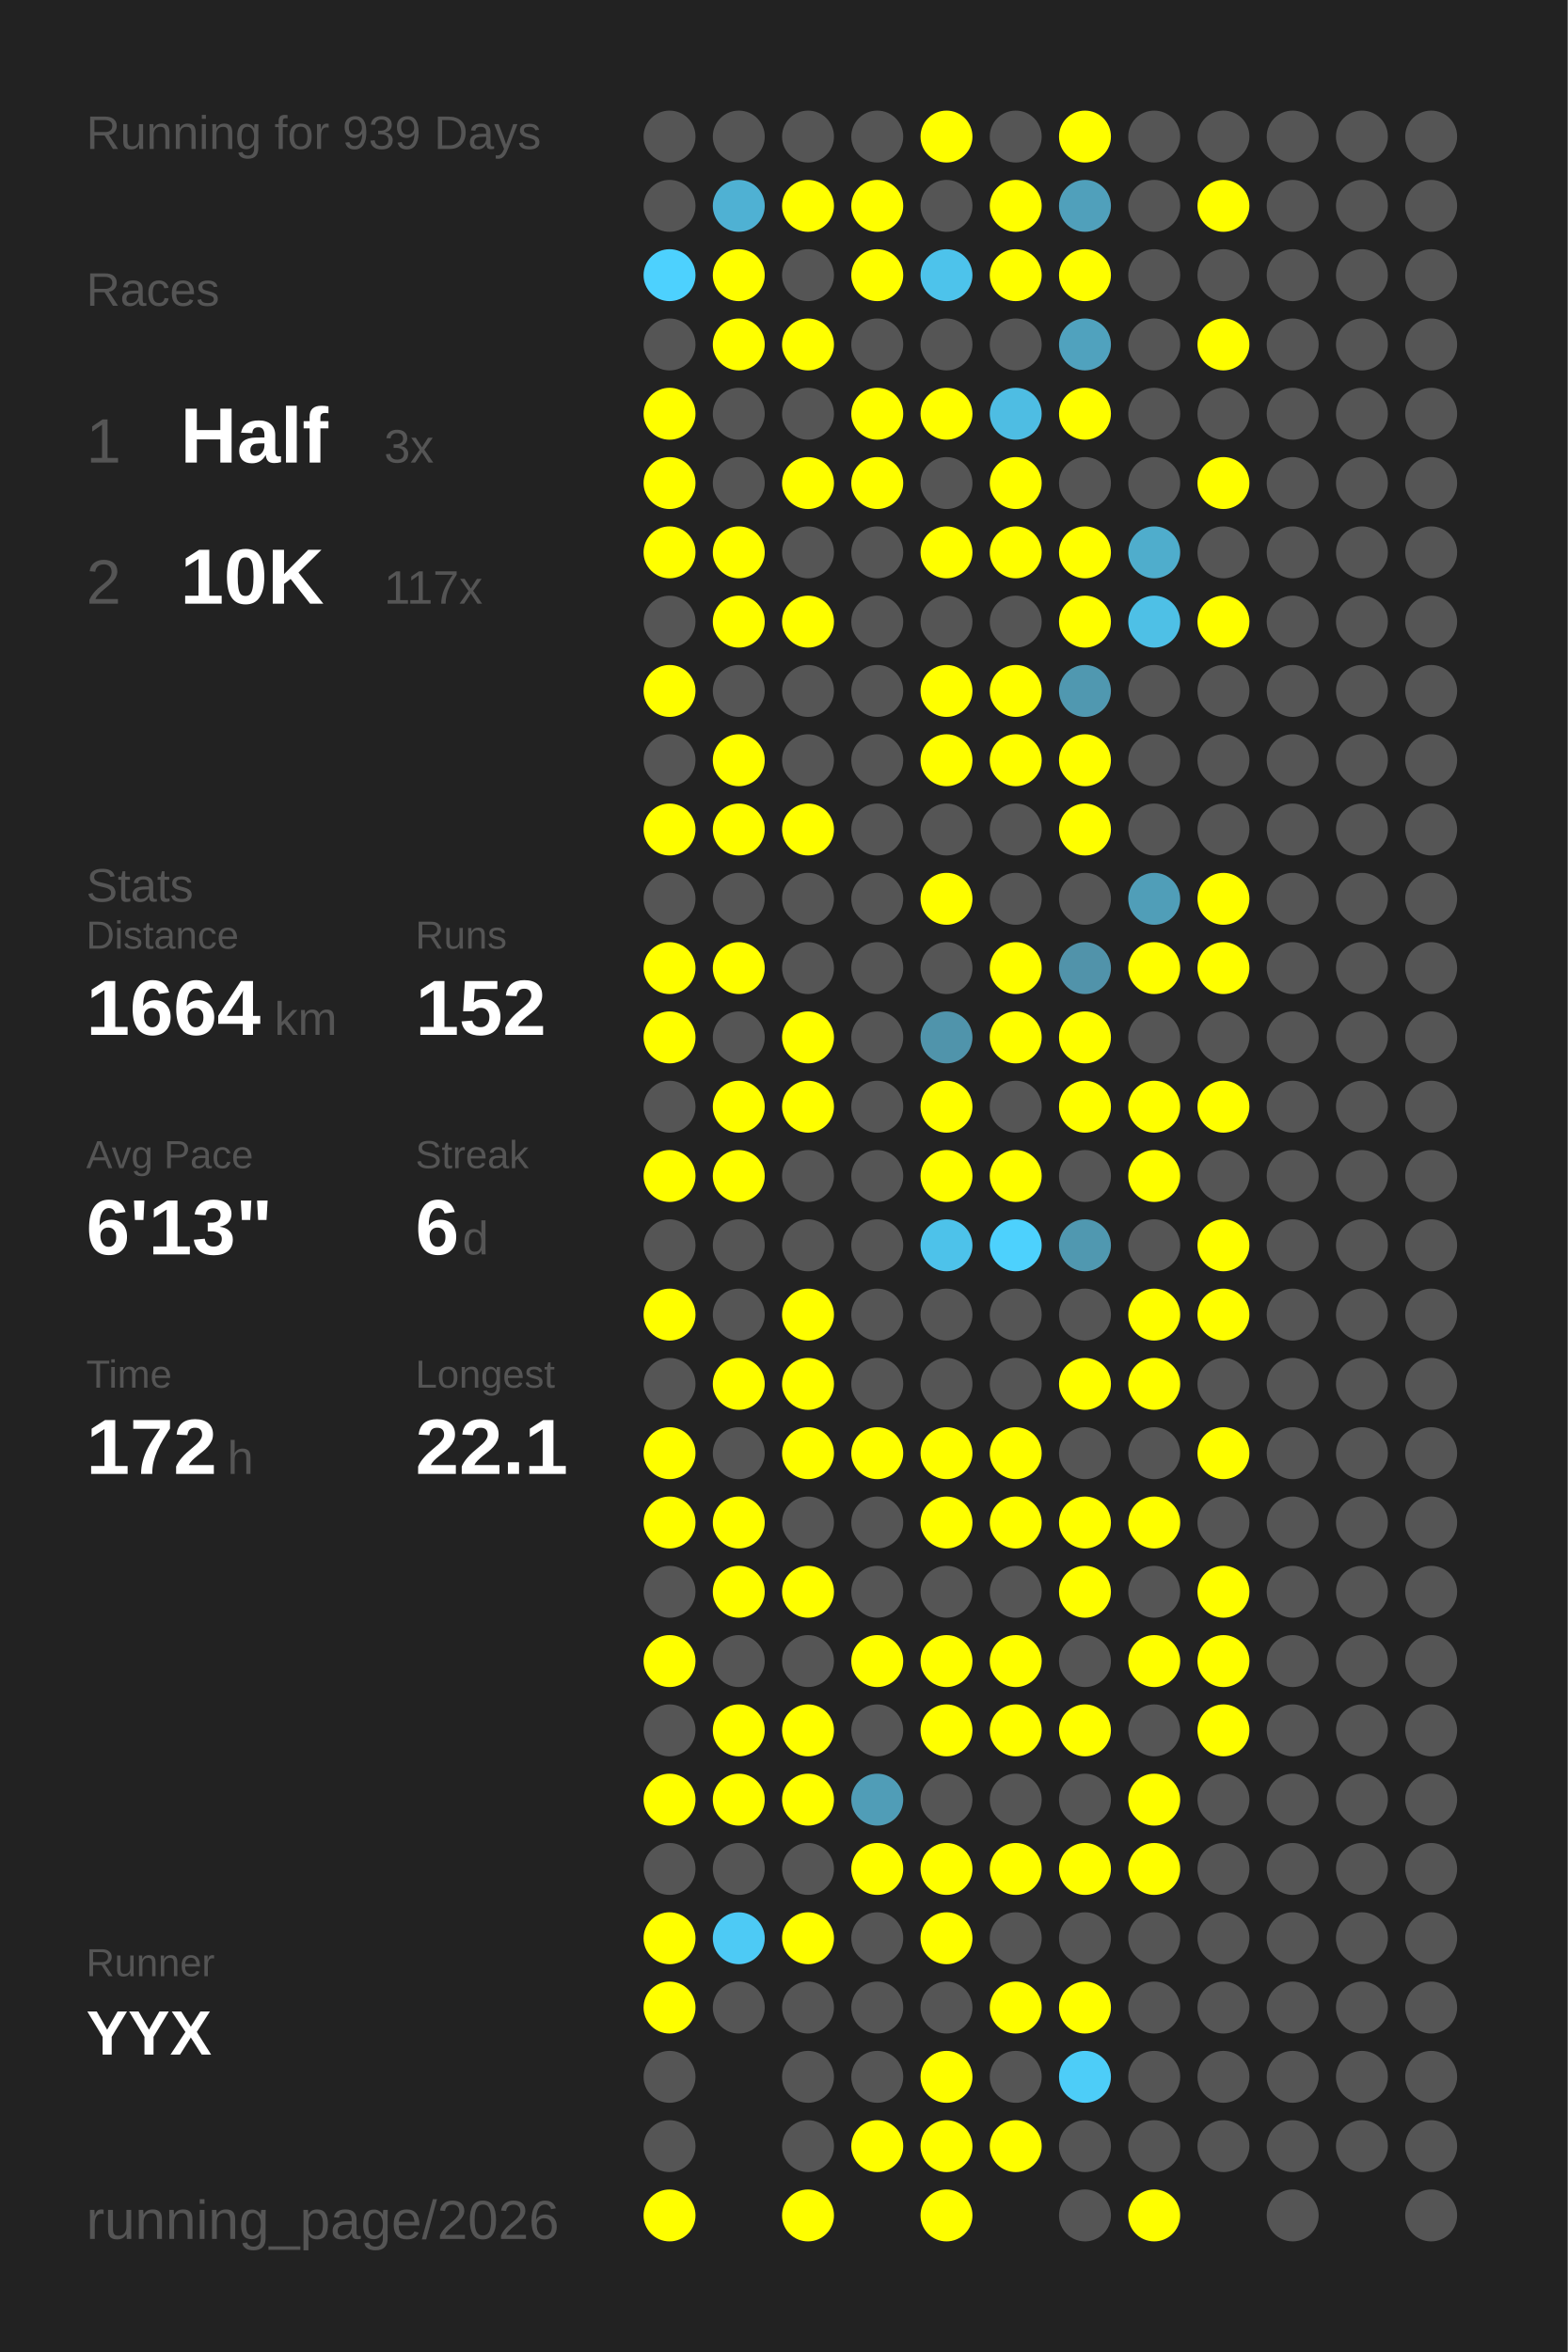
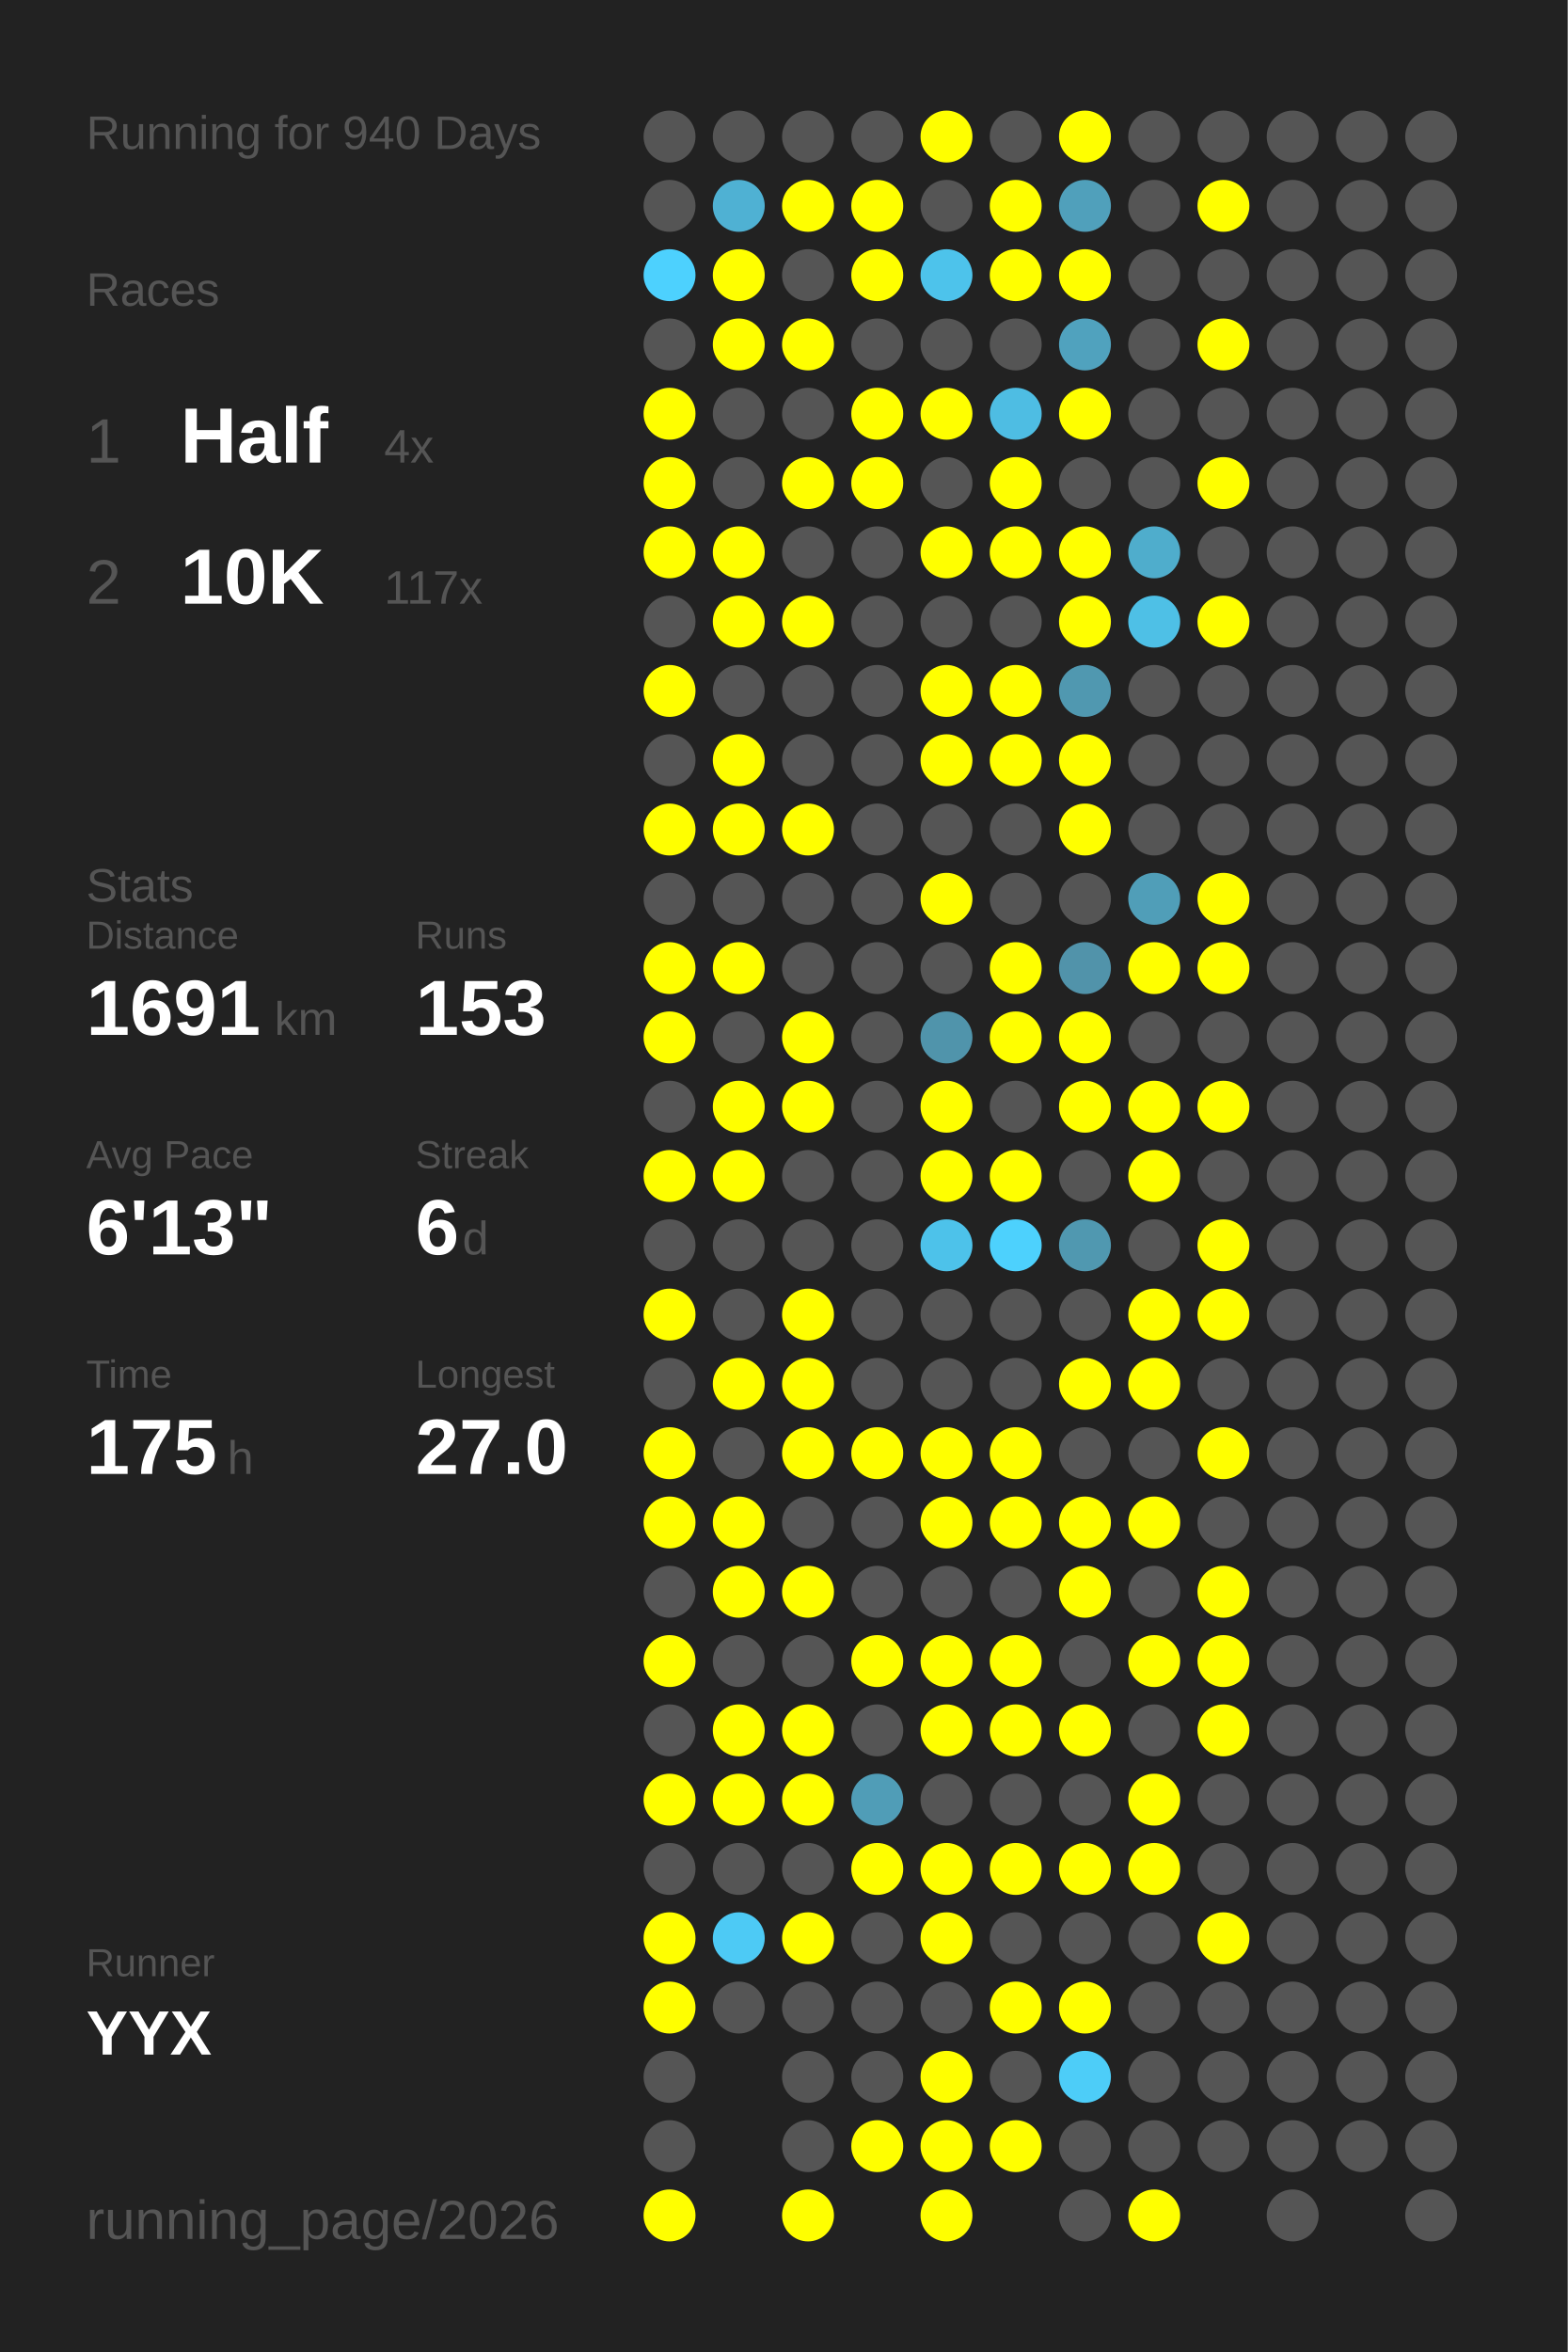
<svg xmlns="http://www.w3.org/2000/svg" baseProfile="full" height="300mm" version="1.1" viewBox="0,0,200,300" width="200mm">
  <defs />
  <rect fill="#222222" height="300" width="200" x="0" y="0" />
-   <text fill="#555555" style="font-size:6px; font-family:Arial;" x="11" y="19">Running for 939 Days</text>
+   <text fill="#555555" style="font-size:6px; font-family:Arial;" x="11" y="19">Running for 940 Days</text>
  <text fill="#555555" style="font-size:6px; font-family:Arial;" x="11" y="39">Races</text>
  <text fill="#555555" style="font-size:8px; font-family:Arial;" x="11" y="59">1</text>
  <text fill="#FFFFFF" style="font-size:10px; font-family:Arial; font-weight:bold;" x="23" y="59">Half</text>
-   <text fill="#555555" style="font-size:6px; font-family:Arial;" x="49" y="59">3x</text>
+   <text fill="#555555" style="font-size:6px; font-family:Arial;" x="49" y="59">4x</text>
  <text fill="#555555" style="font-size:8px; font-family:Arial;" x="11" y="77">2</text>
  <text fill="#FFFFFF" style="font-size:10px; font-family:Arial; font-weight:bold;" x="23" y="77">10K</text>
  <text fill="#555555" style="font-size:6px; font-family:Arial;" x="49" y="77">117x</text>
  <text fill="#555555" style="font-size:6px; font-family:Arial;" x="11" y="115">Stats</text>
  <text fill="#555555" style="font-size:5px; font-family:Arial;" x="11" y="121">Distance</text>
-   <text fill="#FFFFFF" style="font-size:10px; font-family:Arial; font-weight:bold;" x="11" y="132">1664</text>
+   <text fill="#FFFFFF" style="font-size:10px; font-family:Arial; font-weight:bold;" x="11" y="132">1691</text>
  <text fill="#555555" style="font-size:6px; font-family:Arial;" x="35" y="132">km</text>
  <text fill="#555555" style="font-size:5px; font-family:Arial;" x="53" y="121">Runs</text>
-   <text fill="#FFFFFF" style="font-size:10px; font-family:Arial; font-weight:bold;" x="53" y="132">152</text>
+   <text fill="#FFFFFF" style="font-size:10px; font-family:Arial; font-weight:bold;" x="53" y="132">153</text>
  <text fill="#555555" style="font-size:5px; font-family:Arial;" x="11" y="149">Avg Pace</text>
  <text fill="#FFFFFF" style="font-size:10px; font-family:Arial; font-weight:bold;" x="11" y="160">6'13"</text>
  <text fill="#555555" style="font-size:5px; font-family:Arial;" x="53" y="149">Streak</text>
  <text fill="#FFFFFF" style="font-size:10px; font-family:Arial; font-weight:bold;" x="53" y="160">6</text>
  <text fill="#555555" style="font-size:6px; font-family:Arial;" x="59" y="160">d</text>
  <text fill="#555555" style="font-size:5px; font-family:Arial;" x="11" y="177">Time</text>
-   <text fill="#FFFFFF" style="font-size:10px; font-family:Arial; font-weight:bold;" x="11" y="188">172</text>
+   <text fill="#FFFFFF" style="font-size:10px; font-family:Arial; font-weight:bold;" x="11" y="188">175</text>
  <text fill="#555555" style="font-size:6px; font-family:Arial;" x="29" y="188">h</text>
  <text fill="#555555" style="font-size:5px; font-family:Arial;" x="53" y="177">Longest</text>
-   <text fill="#FFFFFF" style="font-size:10px; font-family:Arial; font-weight:bold;" x="53" y="188">22.1</text>
+   <text fill="#FFFFFF" style="font-size:10px; font-family:Arial; font-weight:bold;" x="53" y="188">27.0</text>
  <text fill="#555555" style="font-size:5px; font-family:Arial;" x="11" y="252.065">Runner</text>
  <text fill="#FFFFFF" style="font-size:8px; font-family:Arial; font-weight:bold;" x="11" y="262.065">YYX</text>
  <text fill="#555555" style="font-size:7px; font-family:Arial;" x="11" y="285.581">running_page/2026</text>
  <circle cx="85.417" cy="17.419" fill="#555555" r="3.312" />
  <circle cx="85.417" cy="26.258" fill="#555555" r="3.312" />
  <circle cx="85.417" cy="35.097" fill="#4dd1fe" r="3.312" />
  <circle cx="85.417" cy="43.935" fill="#555555" r="3.312" />
  <circle cx="85.417" cy="52.774" fill="#FFFF00" r="3.312" />
  <circle cx="85.417" cy="61.613" fill="#FFFF00" r="3.312" />
  <circle cx="85.417" cy="70.452" fill="#FFFF00" r="3.312" />
  <circle cx="85.417" cy="79.29" fill="#555555" r="3.312" />
  <circle cx="85.417" cy="88.129" fill="#FFFF00" r="3.312" />
  <circle cx="85.417" cy="96.968" fill="#555555" r="3.312" />
  <circle cx="85.417" cy="105.806" fill="#FFFF00" r="3.312" />
  <circle cx="85.417" cy="114.645" fill="#555555" r="3.312" />
  <circle cx="85.417" cy="123.484" fill="#FFFF00" r="3.312" />
  <circle cx="85.417" cy="132.323" fill="#FFFF00" r="3.312" />
  <circle cx="85.417" cy="141.161" fill="#555555" r="3.312" />
  <circle cx="85.417" cy="150" fill="#FFFF00" r="3.312" />
  <circle cx="85.417" cy="158.839" fill="#555555" r="3.312" />
  <circle cx="85.417" cy="167.677" fill="#FFFF00" r="3.312" />
  <circle cx="85.417" cy="176.516" fill="#555555" r="3.312" />
  <circle cx="85.417" cy="185.355" fill="#FFFF00" r="3.312" />
  <circle cx="85.417" cy="194.194" fill="#FFFF00" r="3.312" />
  <circle cx="85.417" cy="203.032" fill="#555555" r="3.312" />
  <circle cx="85.417" cy="211.871" fill="#FFFF00" r="3.312" />
  <circle cx="85.417" cy="220.71" fill="#555555" r="3.312" />
  <circle cx="85.417" cy="229.548" fill="#FFFF00" r="3.312" />
  <circle cx="85.417" cy="238.387" fill="#555555" r="3.312" />
  <circle cx="85.417" cy="247.226" fill="#FFFF00" r="3.312" />
  <circle cx="85.417" cy="256.065" fill="#FFFF00" r="3.312" />
  <circle cx="85.417" cy="264.903" fill="#555555" r="3.312" />
  <circle cx="85.417" cy="273.742" fill="#555555" r="3.312" />
  <circle cx="85.417" cy="282.581" fill="#FFFF00" r="3.312" />
  <circle cx="94.25" cy="17.419" fill="#555555" r="3.312" />
  <circle cx="94.25" cy="26.258" fill="#4fb1d3" r="3.312" />
  <circle cx="94.25" cy="35.097" fill="#FFFF00" r="3.312" />
  <circle cx="94.25" cy="43.935" fill="#FFFF00" r="3.312" />
  <circle cx="94.25" cy="52.774" fill="#555555" r="3.312" />
  <circle cx="94.25" cy="61.613" fill="#555555" r="3.312" />
  <circle cx="94.25" cy="70.452" fill="#FFFF00" r="3.312" />
  <circle cx="94.25" cy="79.29" fill="#FFFF00" r="3.312" />
  <circle cx="94.25" cy="88.129" fill="#555555" r="3.312" />
  <circle cx="94.25" cy="96.968" fill="#FFFF00" r="3.312" />
  <circle cx="94.25" cy="105.806" fill="#FFFF00" r="3.312" />
  <circle cx="94.25" cy="114.645" fill="#555555" r="3.312" />
  <circle cx="94.25" cy="123.484" fill="#FFFF00" r="3.312" />
  <circle cx="94.25" cy="132.323" fill="#555555" r="3.312" />
  <circle cx="94.25" cy="141.161" fill="#FFFF00" r="3.312" />
  <circle cx="94.25" cy="150" fill="#FFFF00" r="3.312" />
  <circle cx="94.25" cy="158.839" fill="#555555" r="3.312" />
  <circle cx="94.25" cy="167.677" fill="#555555" r="3.312" />
  <circle cx="94.25" cy="176.516" fill="#FFFF00" r="3.312" />
  <circle cx="94.25" cy="185.355" fill="#555555" r="3.312" />
  <circle cx="94.25" cy="194.194" fill="#FFFF00" r="3.312" />
  <circle cx="94.25" cy="203.032" fill="#FFFF00" r="3.312" />
  <circle cx="94.25" cy="211.871" fill="#555555" r="3.312" />
  <circle cx="94.25" cy="220.71" fill="#FFFF00" r="3.312" />
  <circle cx="94.25" cy="229.548" fill="#FFFF00" r="3.312" />
  <circle cx="94.25" cy="238.387" fill="#555555" r="3.312" />
  <circle cx="94.25" cy="247.226" fill="#4dcaf5" r="3.312" />
  <circle cx="94.25" cy="256.065" fill="#555555" r="3.312" />
  <circle cx="103.083" cy="17.419" fill="#555555" r="3.312" />
  <circle cx="103.083" cy="26.258" fill="#FFFF00" r="3.312" />
  <circle cx="103.083" cy="35.097" fill="#555555" r="3.312" />
  <circle cx="103.083" cy="43.935" fill="#FFFF00" r="3.312" />
  <circle cx="103.083" cy="52.774" fill="#555555" r="3.312" />
  <circle cx="103.083" cy="61.613" fill="#FFFF00" r="3.312" />
  <circle cx="103.083" cy="70.452" fill="#555555" r="3.312" />
  <circle cx="103.083" cy="79.29" fill="#FFFF00" r="3.312" />
  <circle cx="103.083" cy="88.129" fill="#555555" r="3.312" />
  <circle cx="103.083" cy="96.968" fill="#555555" r="3.312" />
  <circle cx="103.083" cy="105.806" fill="#FFFF00" r="3.312" />
  <circle cx="103.083" cy="114.645" fill="#555555" r="3.312" />
  <circle cx="103.083" cy="123.484" fill="#555555" r="3.312" />
  <circle cx="103.083" cy="132.323" fill="#FFFF00" r="3.312" />
  <circle cx="103.083" cy="141.161" fill="#FFFF00" r="3.312" />
  <circle cx="103.083" cy="150" fill="#555555" r="3.312" />
  <circle cx="103.083" cy="158.839" fill="#555555" r="3.312" />
  <circle cx="103.083" cy="167.677" fill="#FFFF00" r="3.312" />
  <circle cx="103.083" cy="176.516" fill="#FFFF00" r="3.312" />
  <circle cx="103.083" cy="185.355" fill="#FFFF00" r="3.312" />
  <circle cx="103.083" cy="194.194" fill="#555555" r="3.312" />
  <circle cx="103.083" cy="203.032" fill="#FFFF00" r="3.312" />
  <circle cx="103.083" cy="211.871" fill="#555555" r="3.312" />
  <circle cx="103.083" cy="220.71" fill="#FFFF00" r="3.312" />
  <circle cx="103.083" cy="229.548" fill="#FFFF00" r="3.312" />
  <circle cx="103.083" cy="238.387" fill="#555555" r="3.312" />
  <circle cx="103.083" cy="247.226" fill="#FFFF00" r="3.312" />
  <circle cx="103.083" cy="256.065" fill="#555555" r="3.312" />
  <circle cx="103.083" cy="264.903" fill="#555555" r="3.312" />
  <circle cx="103.083" cy="273.742" fill="#555555" r="3.312" />
  <circle cx="103.083" cy="282.581" fill="#FFFF00" r="3.312" />
  <circle cx="111.917" cy="17.419" fill="#555555" r="3.312" />
  <circle cx="111.917" cy="26.258" fill="#FFFF00" r="3.312" />
  <circle cx="111.917" cy="35.097" fill="#FFFF00" r="3.312" />
  <circle cx="111.917" cy="43.935" fill="#555555" r="3.312" />
  <circle cx="111.917" cy="52.774" fill="#FFFF00" r="3.312" />
  <circle cx="111.917" cy="61.613" fill="#FFFF00" r="3.312" />
  <circle cx="111.917" cy="70.452" fill="#555555" r="3.312" />
  <circle cx="111.917" cy="79.29" fill="#555555" r="3.312" />
  <circle cx="111.917" cy="88.129" fill="#555555" r="3.312" />
  <circle cx="111.917" cy="96.968" fill="#555555" r="3.312" />
  <circle cx="111.917" cy="105.806" fill="#555555" r="3.312" />
  <circle cx="111.917" cy="114.645" fill="#555555" r="3.312" />
  <circle cx="111.917" cy="123.484" fill="#555555" r="3.312" />
  <circle cx="111.917" cy="132.323" fill="#555555" r="3.312" />
  <circle cx="111.917" cy="141.161" fill="#555555" r="3.312" />
  <circle cx="111.917" cy="150" fill="#555555" r="3.312" />
  <circle cx="111.917" cy="158.839" fill="#555555" r="3.312" />
  <circle cx="111.917" cy="167.677" fill="#555555" r="3.312" />
  <circle cx="111.917" cy="176.516" fill="#555555" r="3.312" />
  <circle cx="111.917" cy="185.355" fill="#FFFF00" r="3.312" />
  <circle cx="111.917" cy="194.194" fill="#555555" r="3.312" />
  <circle cx="111.917" cy="203.032" fill="#555555" r="3.312" />
  <circle cx="111.917" cy="211.871" fill="#FFFF00" r="3.312" />
  <circle cx="111.917" cy="220.71" fill="#555555" r="3.312" />
  <circle cx="111.917" cy="229.548" fill="#509db7" r="3.312" />
  <circle cx="111.917" cy="238.387" fill="#FFFF00" r="3.312" />
  <circle cx="111.917" cy="247.226" fill="#555555" r="3.312" />
  <circle cx="111.917" cy="256.065" fill="#555555" r="3.312" />
  <circle cx="111.917" cy="264.903" fill="#555555" r="3.312" />
  <circle cx="111.917" cy="273.742" fill="#FFFF00" r="3.312" />
  <circle cx="120.75" cy="17.419" fill="#FFFF00" r="3.312" />
  <circle cx="120.75" cy="26.258" fill="#555555" r="3.312" />
  <circle cx="120.75" cy="35.097" fill="#4dc3eb" r="3.312" />
  <circle cx="120.75" cy="43.935" fill="#555555" r="3.312" />
  <circle cx="120.75" cy="52.774" fill="#FFFF00" r="3.312" />
  <circle cx="120.75" cy="61.613" fill="#555555" r="3.312" />
  <circle cx="120.75" cy="70.452" fill="#FFFF00" r="3.312" />
  <circle cx="120.75" cy="79.29" fill="#555555" r="3.312" />
  <circle cx="120.75" cy="88.129" fill="#FFFF00" r="3.312" />
  <circle cx="120.75" cy="96.968" fill="#FFFF00" r="3.312" />
  <circle cx="120.75" cy="105.806" fill="#555555" r="3.312" />
  <circle cx="120.75" cy="114.645" fill="#FFFF00" r="3.312" />
  <circle cx="120.75" cy="123.484" fill="#555555" r="3.312" />
  <circle cx="120.75" cy="132.323" fill="#5094ab" r="3.312" />
  <circle cx="120.75" cy="141.161" fill="#FFFF00" r="3.312" />
  <circle cx="120.75" cy="150" fill="#FFFF00" r="3.312" />
  <circle cx="120.75" cy="158.839" fill="#4dc2ea" r="3.312" />
  <circle cx="120.75" cy="167.677" fill="#555555" r="3.312" />
  <circle cx="120.75" cy="176.516" fill="#555555" r="3.312" />
  <circle cx="120.75" cy="185.355" fill="#FFFF00" r="3.312" />
  <circle cx="120.75" cy="194.194" fill="#FFFF00" r="3.312" />
  <circle cx="120.75" cy="203.032" fill="#555555" r="3.312" />
  <circle cx="120.75" cy="211.871" fill="#FFFF00" r="3.312" />
  <circle cx="120.75" cy="220.71" fill="#FFFF00" r="3.312" />
  <circle cx="120.75" cy="229.548" fill="#555555" r="3.312" />
  <circle cx="120.75" cy="238.387" fill="#FFFF00" r="3.312" />
  <circle cx="120.75" cy="247.226" fill="#FFFF00" r="3.312" />
  <circle cx="120.75" cy="256.065" fill="#555555" r="3.312" />
  <circle cx="120.75" cy="264.903" fill="#FFFF00" r="3.312" />
  <circle cx="120.75" cy="273.742" fill="#FFFF00" r="3.312" />
  <circle cx="120.75" cy="282.581" fill="#FFFF00" r="3.312" />
  <circle cx="129.583" cy="17.419" fill="#555555" r="3.312" />
  <circle cx="129.583" cy="26.258" fill="#FFFF00" r="3.312" />
  <circle cx="129.583" cy="35.097" fill="#FFFF00" r="3.312" />
  <circle cx="129.583" cy="43.935" fill="#555555" r="3.312" />
  <circle cx="129.583" cy="52.774" fill="#4ebde3" r="3.312" />
  <circle cx="129.583" cy="61.613" fill="#FFFF00" r="3.312" />
  <circle cx="129.583" cy="70.452" fill="#FFFF00" r="3.312" />
  <circle cx="129.583" cy="79.29" fill="#555555" r="3.312" />
  <circle cx="129.583" cy="88.129" fill="#FFFF00" r="3.312" />
  <circle cx="129.583" cy="96.968" fill="#FFFF00" r="3.312" />
  <circle cx="129.583" cy="105.806" fill="#555555" r="3.312" />
  <circle cx="129.583" cy="114.645" fill="#555555" r="3.312" />
  <circle cx="129.583" cy="123.484" fill="#FFFF00" r="3.312" />
  <circle cx="129.583" cy="132.323" fill="#FFFF00" r="3.312" />
  <circle cx="129.583" cy="141.161" fill="#555555" r="3.312" />
  <circle cx="129.583" cy="150" fill="#FFFF00" r="3.312" />
  <circle cx="129.583" cy="158.839" fill="#4dd1fd" r="3.312" />
  <circle cx="129.583" cy="167.677" fill="#555555" r="3.312" />
  <circle cx="129.583" cy="176.516" fill="#555555" r="3.312" />
  <circle cx="129.583" cy="185.355" fill="#FFFF00" r="3.312" />
  <circle cx="129.583" cy="194.194" fill="#FFFF00" r="3.312" />
  <circle cx="129.583" cy="203.032" fill="#555555" r="3.312" />
  <circle cx="129.583" cy="211.871" fill="#FFFF00" r="3.312" />
  <circle cx="129.583" cy="220.71" fill="#FFFF00" r="3.312" />
  <circle cx="129.583" cy="229.548" fill="#555555" r="3.312" />
  <circle cx="129.583" cy="238.387" fill="#FFFF00" r="3.312" />
  <circle cx="129.583" cy="247.226" fill="#555555" r="3.312" />
  <circle cx="129.583" cy="256.065" fill="#FFFF00" r="3.312" />
  <circle cx="129.583" cy="264.903" fill="#555555" r="3.312" />
  <circle cx="129.583" cy="273.742" fill="#FFFF00" r="3.312" />
  <circle cx="138.417" cy="17.419" fill="#FFFF00" r="3.312" />
  <circle cx="138.417" cy="26.258" fill="#50a0bb" r="3.312" />
  <circle cx="138.417" cy="35.097" fill="#FFFF00" r="3.312" />
  <circle cx="138.417" cy="43.935" fill="#50a2be" r="3.312" />
  <circle cx="138.417" cy="52.774" fill="#FFFF00" r="3.312" />
  <circle cx="138.417" cy="61.613" fill="#555555" r="3.312" />
  <circle cx="138.417" cy="70.452" fill="#FFFF00" r="3.312" />
  <circle cx="138.417" cy="79.29" fill="#FFFF00" r="3.312" />
  <circle cx="138.417" cy="88.129" fill="#5098b0" r="3.312" />
  <circle cx="138.417" cy="96.968" fill="#FFFF00" r="3.312" />
  <circle cx="138.417" cy="105.806" fill="#FFFF00" r="3.312" />
  <circle cx="138.417" cy="114.645" fill="#555555" r="3.312" />
  <circle cx="138.417" cy="123.484" fill="#5193aa" r="3.312" />
  <circle cx="138.417" cy="132.323" fill="#FFFF00" r="3.312" />
  <circle cx="138.417" cy="141.161" fill="#FFFF00" r="3.312" />
  <circle cx="138.417" cy="150" fill="#555555" r="3.312" />
  <circle cx="138.417" cy="158.839" fill="#5098b0" r="3.312" />
  <circle cx="138.417" cy="167.677" fill="#555555" r="3.312" />
  <circle cx="138.417" cy="176.516" fill="#FFFF00" r="3.312" />
  <circle cx="138.417" cy="185.355" fill="#555555" r="3.312" />
  <circle cx="138.417" cy="194.194" fill="#FFFF00" r="3.312" />
  <circle cx="138.417" cy="203.032" fill="#FFFF00" r="3.312" />
  <circle cx="138.417" cy="211.871" fill="#555555" r="3.312" />
  <circle cx="138.417" cy="220.71" fill="#FFFF00" r="3.312" />
  <circle cx="138.417" cy="229.548" fill="#555555" r="3.312" />
  <circle cx="138.417" cy="238.387" fill="#FFFF00" r="3.312" />
  <circle cx="138.417" cy="247.226" fill="#555555" r="3.312" />
  <circle cx="138.417" cy="256.065" fill="#FFFF00" r="3.312" />
  <circle cx="138.417" cy="264.903" fill="#4dcdf8" r="3.312" />
  <circle cx="138.417" cy="273.742" fill="#555555" r="3.312" />
  <circle cx="138.417" cy="282.581" fill="#555555" r="3.312" />
  <circle cx="147.25" cy="17.419" fill="#555555" r="3.312" />
  <circle cx="147.25" cy="26.258" fill="#555555" r="3.312" />
  <circle cx="147.25" cy="35.097" fill="#555555" r="3.312" />
  <circle cx="147.25" cy="43.935" fill="#555555" r="3.312" />
  <circle cx="147.25" cy="52.774" fill="#555555" r="3.312" />
  <circle cx="147.25" cy="61.613" fill="#555555" r="3.312" />
  <circle cx="147.25" cy="70.452" fill="#4fadcc" r="3.312" />
  <circle cx="147.25" cy="79.29" fill="#4ec0e6" r="3.312" />
  <circle cx="147.25" cy="88.129" fill="#555555" r="3.312" />
  <circle cx="147.25" cy="96.968" fill="#555555" r="3.312" />
  <circle cx="147.25" cy="105.806" fill="#555555" r="3.312" />
  <circle cx="147.25" cy="114.645" fill="#509eb8" r="3.312" />
  <circle cx="147.25" cy="123.484" fill="#FFFF00" r="3.312" />
  <circle cx="147.25" cy="132.323" fill="#555555" r="3.312" />
  <circle cx="147.25" cy="141.161" fill="#FFFF00" r="3.312" />
  <circle cx="147.25" cy="150" fill="#FFFF00" r="3.312" />
  <circle cx="147.25" cy="158.839" fill="#555555" r="3.312" />
  <circle cx="147.25" cy="167.677" fill="#FFFF00" r="3.312" />
  <circle cx="147.25" cy="176.516" fill="#FFFF00" r="3.312" />
  <circle cx="147.25" cy="185.355" fill="#555555" r="3.312" />
  <circle cx="147.25" cy="194.194" fill="#FFFF00" r="3.312" />
  <circle cx="147.25" cy="203.032" fill="#555555" r="3.312" />
  <circle cx="147.25" cy="211.871" fill="#FFFF00" r="3.312" />
  <circle cx="147.25" cy="220.71" fill="#555555" r="3.312" />
  <circle cx="147.25" cy="229.548" fill="#FFFF00" r="3.312" />
  <circle cx="147.25" cy="238.387" fill="#FFFF00" r="3.312" />
  <circle cx="147.25" cy="247.226" fill="#555555" r="3.312" />
  <circle cx="147.25" cy="256.065" fill="#555555" r="3.312" />
  <circle cx="147.25" cy="264.903" fill="#555555" r="3.312" />
  <circle cx="147.25" cy="273.742" fill="#555555" r="3.312" />
  <circle cx="147.25" cy="282.581" fill="#FFFF00" r="3.312" />
  <circle cx="156.083" cy="17.419" fill="#555555" r="3.312" />
  <circle cx="156.083" cy="26.258" fill="#FFFF00" r="3.312" />
  <circle cx="156.083" cy="35.097" fill="#555555" r="3.312" />
  <circle cx="156.083" cy="43.935" fill="#FFFF00" r="3.312" />
  <circle cx="156.083" cy="52.774" fill="#555555" r="3.312" />
  <circle cx="156.083" cy="61.613" fill="#FFFF00" r="3.312" />
  <circle cx="156.083" cy="70.452" fill="#555555" r="3.312" />
  <circle cx="156.083" cy="79.29" fill="#FFFF00" r="3.312" />
  <circle cx="156.083" cy="88.129" fill="#555555" r="3.312" />
  <circle cx="156.083" cy="96.968" fill="#555555" r="3.312" />
  <circle cx="156.083" cy="105.806" fill="#555555" r="3.312" />
  <circle cx="156.083" cy="114.645" fill="#FFFF00" r="3.312" />
  <circle cx="156.083" cy="123.484" fill="#FFFF00" r="3.312" />
  <circle cx="156.083" cy="132.323" fill="#555555" r="3.312" />
  <circle cx="156.083" cy="141.161" fill="#FFFF00" r="3.312" />
  <circle cx="156.083" cy="150" fill="#555555" r="3.312" />
  <circle cx="156.083" cy="158.839" fill="#FFFF00" r="3.312" />
  <circle cx="156.083" cy="167.677" fill="#FFFF00" r="3.312" />
  <circle cx="156.083" cy="176.516" fill="#555555" r="3.312" />
  <circle cx="156.083" cy="185.355" fill="#FFFF00" r="3.312" />
  <circle cx="156.083" cy="194.194" fill="#555555" r="3.312" />
  <circle cx="156.083" cy="203.032" fill="#FFFF00" r="3.312" />
  <circle cx="156.083" cy="211.871" fill="#FFFF00" r="3.312" />
  <circle cx="156.083" cy="220.71" fill="#FFFF00" r="3.312" />
  <circle cx="156.083" cy="229.548" fill="#555555" r="3.312" />
  <circle cx="156.083" cy="238.387" fill="#555555" r="3.312" />
-   <circle cx="156.083" cy="247.226" fill="#555555" r="3.312" />
+   <circle cx="156.083" cy="247.226" fill="#FFFF00" r="3.312" />
  <circle cx="156.083" cy="256.065" fill="#555555" r="3.312" />
  <circle cx="156.083" cy="264.903" fill="#555555" r="3.312" />
  <circle cx="156.083" cy="273.742" fill="#555555" r="3.312" />
  <circle cx="164.917" cy="17.419" fill="#555555" r="3.312" />
  <circle cx="164.917" cy="26.258" fill="#555555" r="3.312" />
  <circle cx="164.917" cy="35.097" fill="#555555" r="3.312" />
  <circle cx="164.917" cy="43.935" fill="#555555" r="3.312" />
  <circle cx="164.917" cy="52.774" fill="#555555" r="3.312" />
  <circle cx="164.917" cy="61.613" fill="#555555" r="3.312" />
  <circle cx="164.917" cy="70.452" fill="#555555" r="3.312" />
  <circle cx="164.917" cy="79.29" fill="#555555" r="3.312" />
  <circle cx="164.917" cy="88.129" fill="#555555" r="3.312" />
  <circle cx="164.917" cy="96.968" fill="#555555" r="3.312" />
  <circle cx="164.917" cy="105.806" fill="#555555" r="3.312" />
  <circle cx="164.917" cy="114.645" fill="#555555" r="3.312" />
  <circle cx="164.917" cy="123.484" fill="#555555" r="3.312" />
  <circle cx="164.917" cy="132.323" fill="#555555" r="3.312" />
  <circle cx="164.917" cy="141.161" fill="#555555" r="3.312" />
  <circle cx="164.917" cy="150" fill="#555555" r="3.312" />
  <circle cx="164.917" cy="158.839" fill="#555555" r="3.312" />
  <circle cx="164.917" cy="167.677" fill="#555555" r="3.312" />
  <circle cx="164.917" cy="176.516" fill="#555555" r="3.312" />
  <circle cx="164.917" cy="185.355" fill="#555555" r="3.312" />
  <circle cx="164.917" cy="194.194" fill="#555555" r="3.312" />
  <circle cx="164.917" cy="203.032" fill="#555555" r="3.312" />
  <circle cx="164.917" cy="211.871" fill="#555555" r="3.312" />
  <circle cx="164.917" cy="220.71" fill="#555555" r="3.312" />
  <circle cx="164.917" cy="229.548" fill="#555555" r="3.312" />
  <circle cx="164.917" cy="238.387" fill="#555555" r="3.312" />
  <circle cx="164.917" cy="247.226" fill="#555555" r="3.312" />
  <circle cx="164.917" cy="256.065" fill="#555555" r="3.312" />
  <circle cx="164.917" cy="264.903" fill="#555555" r="3.312" />
  <circle cx="164.917" cy="273.742" fill="#555555" r="3.312" />
  <circle cx="164.917" cy="282.581" fill="#555555" r="3.312" />
  <circle cx="173.75" cy="17.419" fill="#555555" r="3.312" />
  <circle cx="173.75" cy="26.258" fill="#555555" r="3.312" />
  <circle cx="173.75" cy="35.097" fill="#555555" r="3.312" />
  <circle cx="173.75" cy="43.935" fill="#555555" r="3.312" />
  <circle cx="173.75" cy="52.774" fill="#555555" r="3.312" />
  <circle cx="173.75" cy="61.613" fill="#555555" r="3.312" />
  <circle cx="173.75" cy="70.452" fill="#555555" r="3.312" />
  <circle cx="173.75" cy="79.29" fill="#555555" r="3.312" />
  <circle cx="173.75" cy="88.129" fill="#555555" r="3.312" />
  <circle cx="173.75" cy="96.968" fill="#555555" r="3.312" />
  <circle cx="173.75" cy="105.806" fill="#555555" r="3.312" />
  <circle cx="173.75" cy="114.645" fill="#555555" r="3.312" />
  <circle cx="173.75" cy="123.484" fill="#555555" r="3.312" />
  <circle cx="173.75" cy="132.323" fill="#555555" r="3.312" />
  <circle cx="173.75" cy="141.161" fill="#555555" r="3.312" />
  <circle cx="173.75" cy="150" fill="#555555" r="3.312" />
  <circle cx="173.75" cy="158.839" fill="#555555" r="3.312" />
  <circle cx="173.75" cy="167.677" fill="#555555" r="3.312" />
  <circle cx="173.75" cy="176.516" fill="#555555" r="3.312" />
  <circle cx="173.75" cy="185.355" fill="#555555" r="3.312" />
  <circle cx="173.75" cy="194.194" fill="#555555" r="3.312" />
  <circle cx="173.75" cy="203.032" fill="#555555" r="3.312" />
  <circle cx="173.75" cy="211.871" fill="#555555" r="3.312" />
  <circle cx="173.75" cy="220.71" fill="#555555" r="3.312" />
  <circle cx="173.75" cy="229.548" fill="#555555" r="3.312" />
  <circle cx="173.75" cy="238.387" fill="#555555" r="3.312" />
  <circle cx="173.75" cy="247.226" fill="#555555" r="3.312" />
  <circle cx="173.75" cy="256.065" fill="#555555" r="3.312" />
  <circle cx="173.75" cy="264.903" fill="#555555" r="3.312" />
  <circle cx="173.75" cy="273.742" fill="#555555" r="3.312" />
  <circle cx="182.583" cy="17.419" fill="#555555" r="3.312" />
  <circle cx="182.583" cy="26.258" fill="#555555" r="3.312" />
  <circle cx="182.583" cy="35.097" fill="#555555" r="3.312" />
  <circle cx="182.583" cy="43.935" fill="#555555" r="3.312" />
  <circle cx="182.583" cy="52.774" fill="#555555" r="3.312" />
  <circle cx="182.583" cy="61.613" fill="#555555" r="3.312" />
  <circle cx="182.583" cy="70.452" fill="#555555" r="3.312" />
  <circle cx="182.583" cy="79.29" fill="#555555" r="3.312" />
  <circle cx="182.583" cy="88.129" fill="#555555" r="3.312" />
  <circle cx="182.583" cy="96.968" fill="#555555" r="3.312" />
  <circle cx="182.583" cy="105.806" fill="#555555" r="3.312" />
  <circle cx="182.583" cy="114.645" fill="#555555" r="3.312" />
  <circle cx="182.583" cy="123.484" fill="#555555" r="3.312" />
  <circle cx="182.583" cy="132.323" fill="#555555" r="3.312" />
  <circle cx="182.583" cy="141.161" fill="#555555" r="3.312" />
  <circle cx="182.583" cy="150" fill="#555555" r="3.312" />
  <circle cx="182.583" cy="158.839" fill="#555555" r="3.312" />
  <circle cx="182.583" cy="167.677" fill="#555555" r="3.312" />
  <circle cx="182.583" cy="176.516" fill="#555555" r="3.312" />
  <circle cx="182.583" cy="185.355" fill="#555555" r="3.312" />
  <circle cx="182.583" cy="194.194" fill="#555555" r="3.312" />
  <circle cx="182.583" cy="203.032" fill="#555555" r="3.312" />
  <circle cx="182.583" cy="211.871" fill="#555555" r="3.312" />
  <circle cx="182.583" cy="220.71" fill="#555555" r="3.312" />
  <circle cx="182.583" cy="229.548" fill="#555555" r="3.312" />
  <circle cx="182.583" cy="238.387" fill="#555555" r="3.312" />
  <circle cx="182.583" cy="247.226" fill="#555555" r="3.312" />
  <circle cx="182.583" cy="256.065" fill="#555555" r="3.312" />
  <circle cx="182.583" cy="264.903" fill="#555555" r="3.312" />
  <circle cx="182.583" cy="273.742" fill="#555555" r="3.312" />
  <circle cx="182.583" cy="282.581" fill="#555555" r="3.312" />
</svg>
